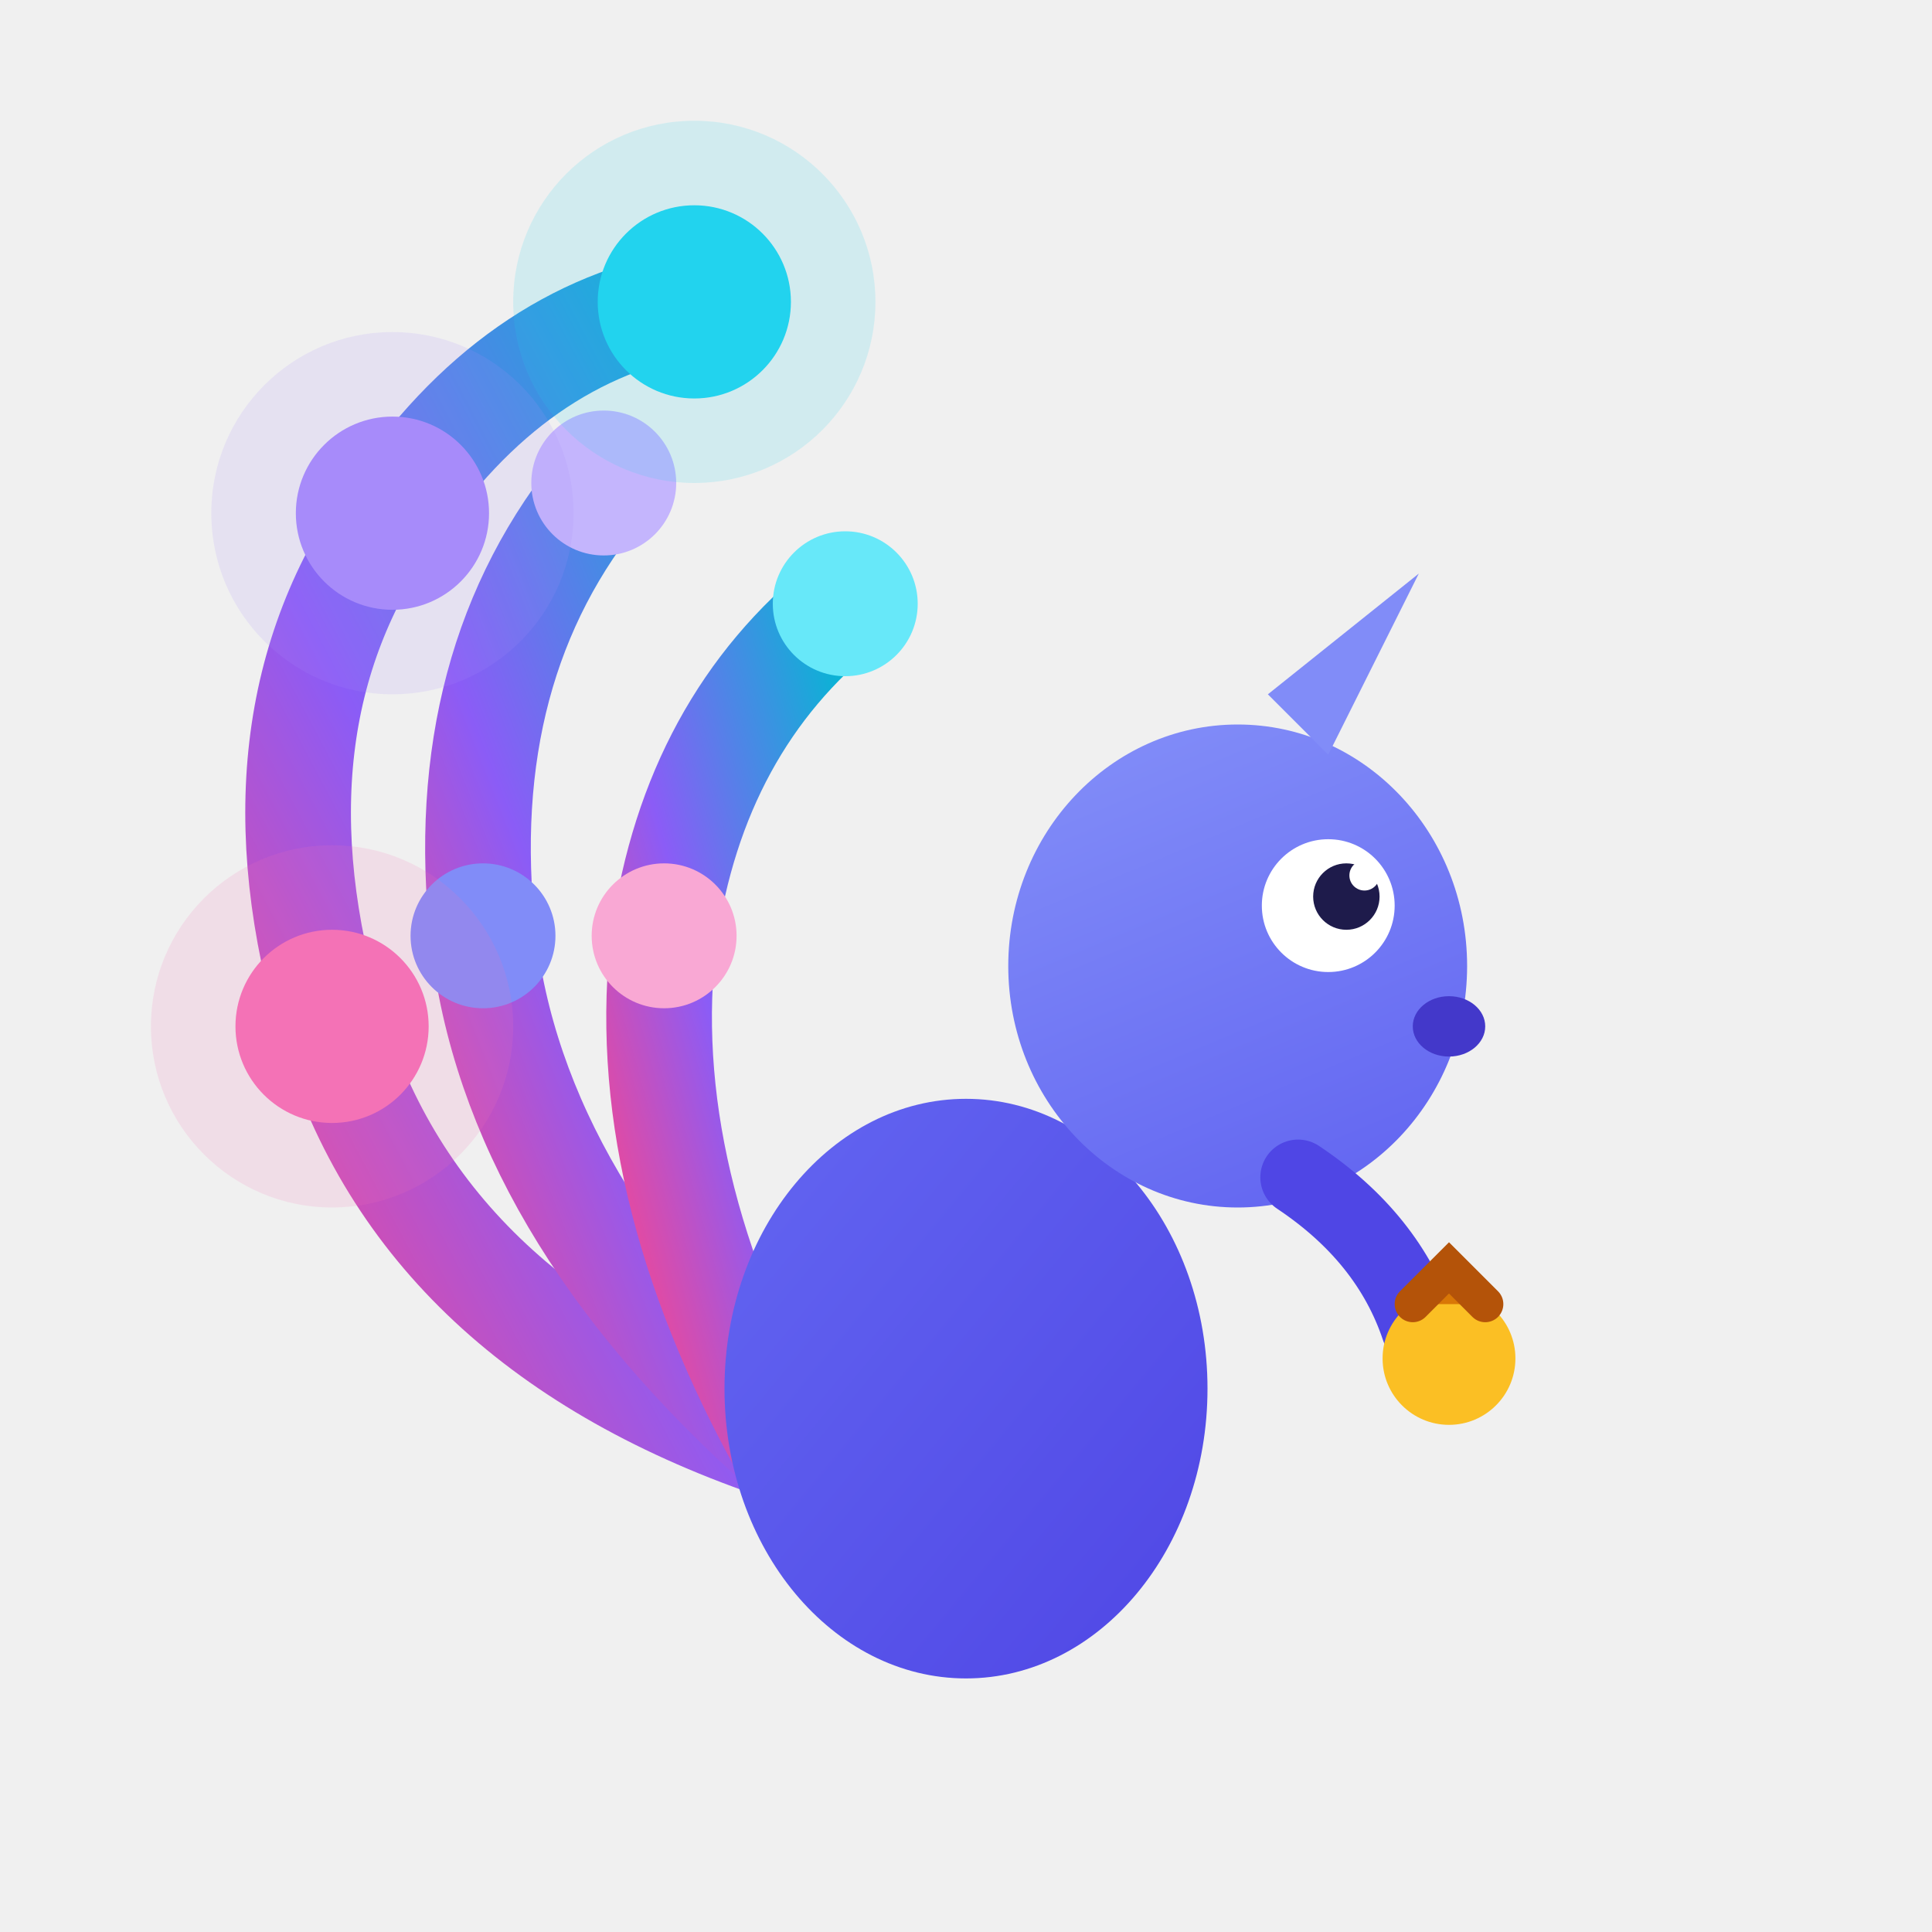
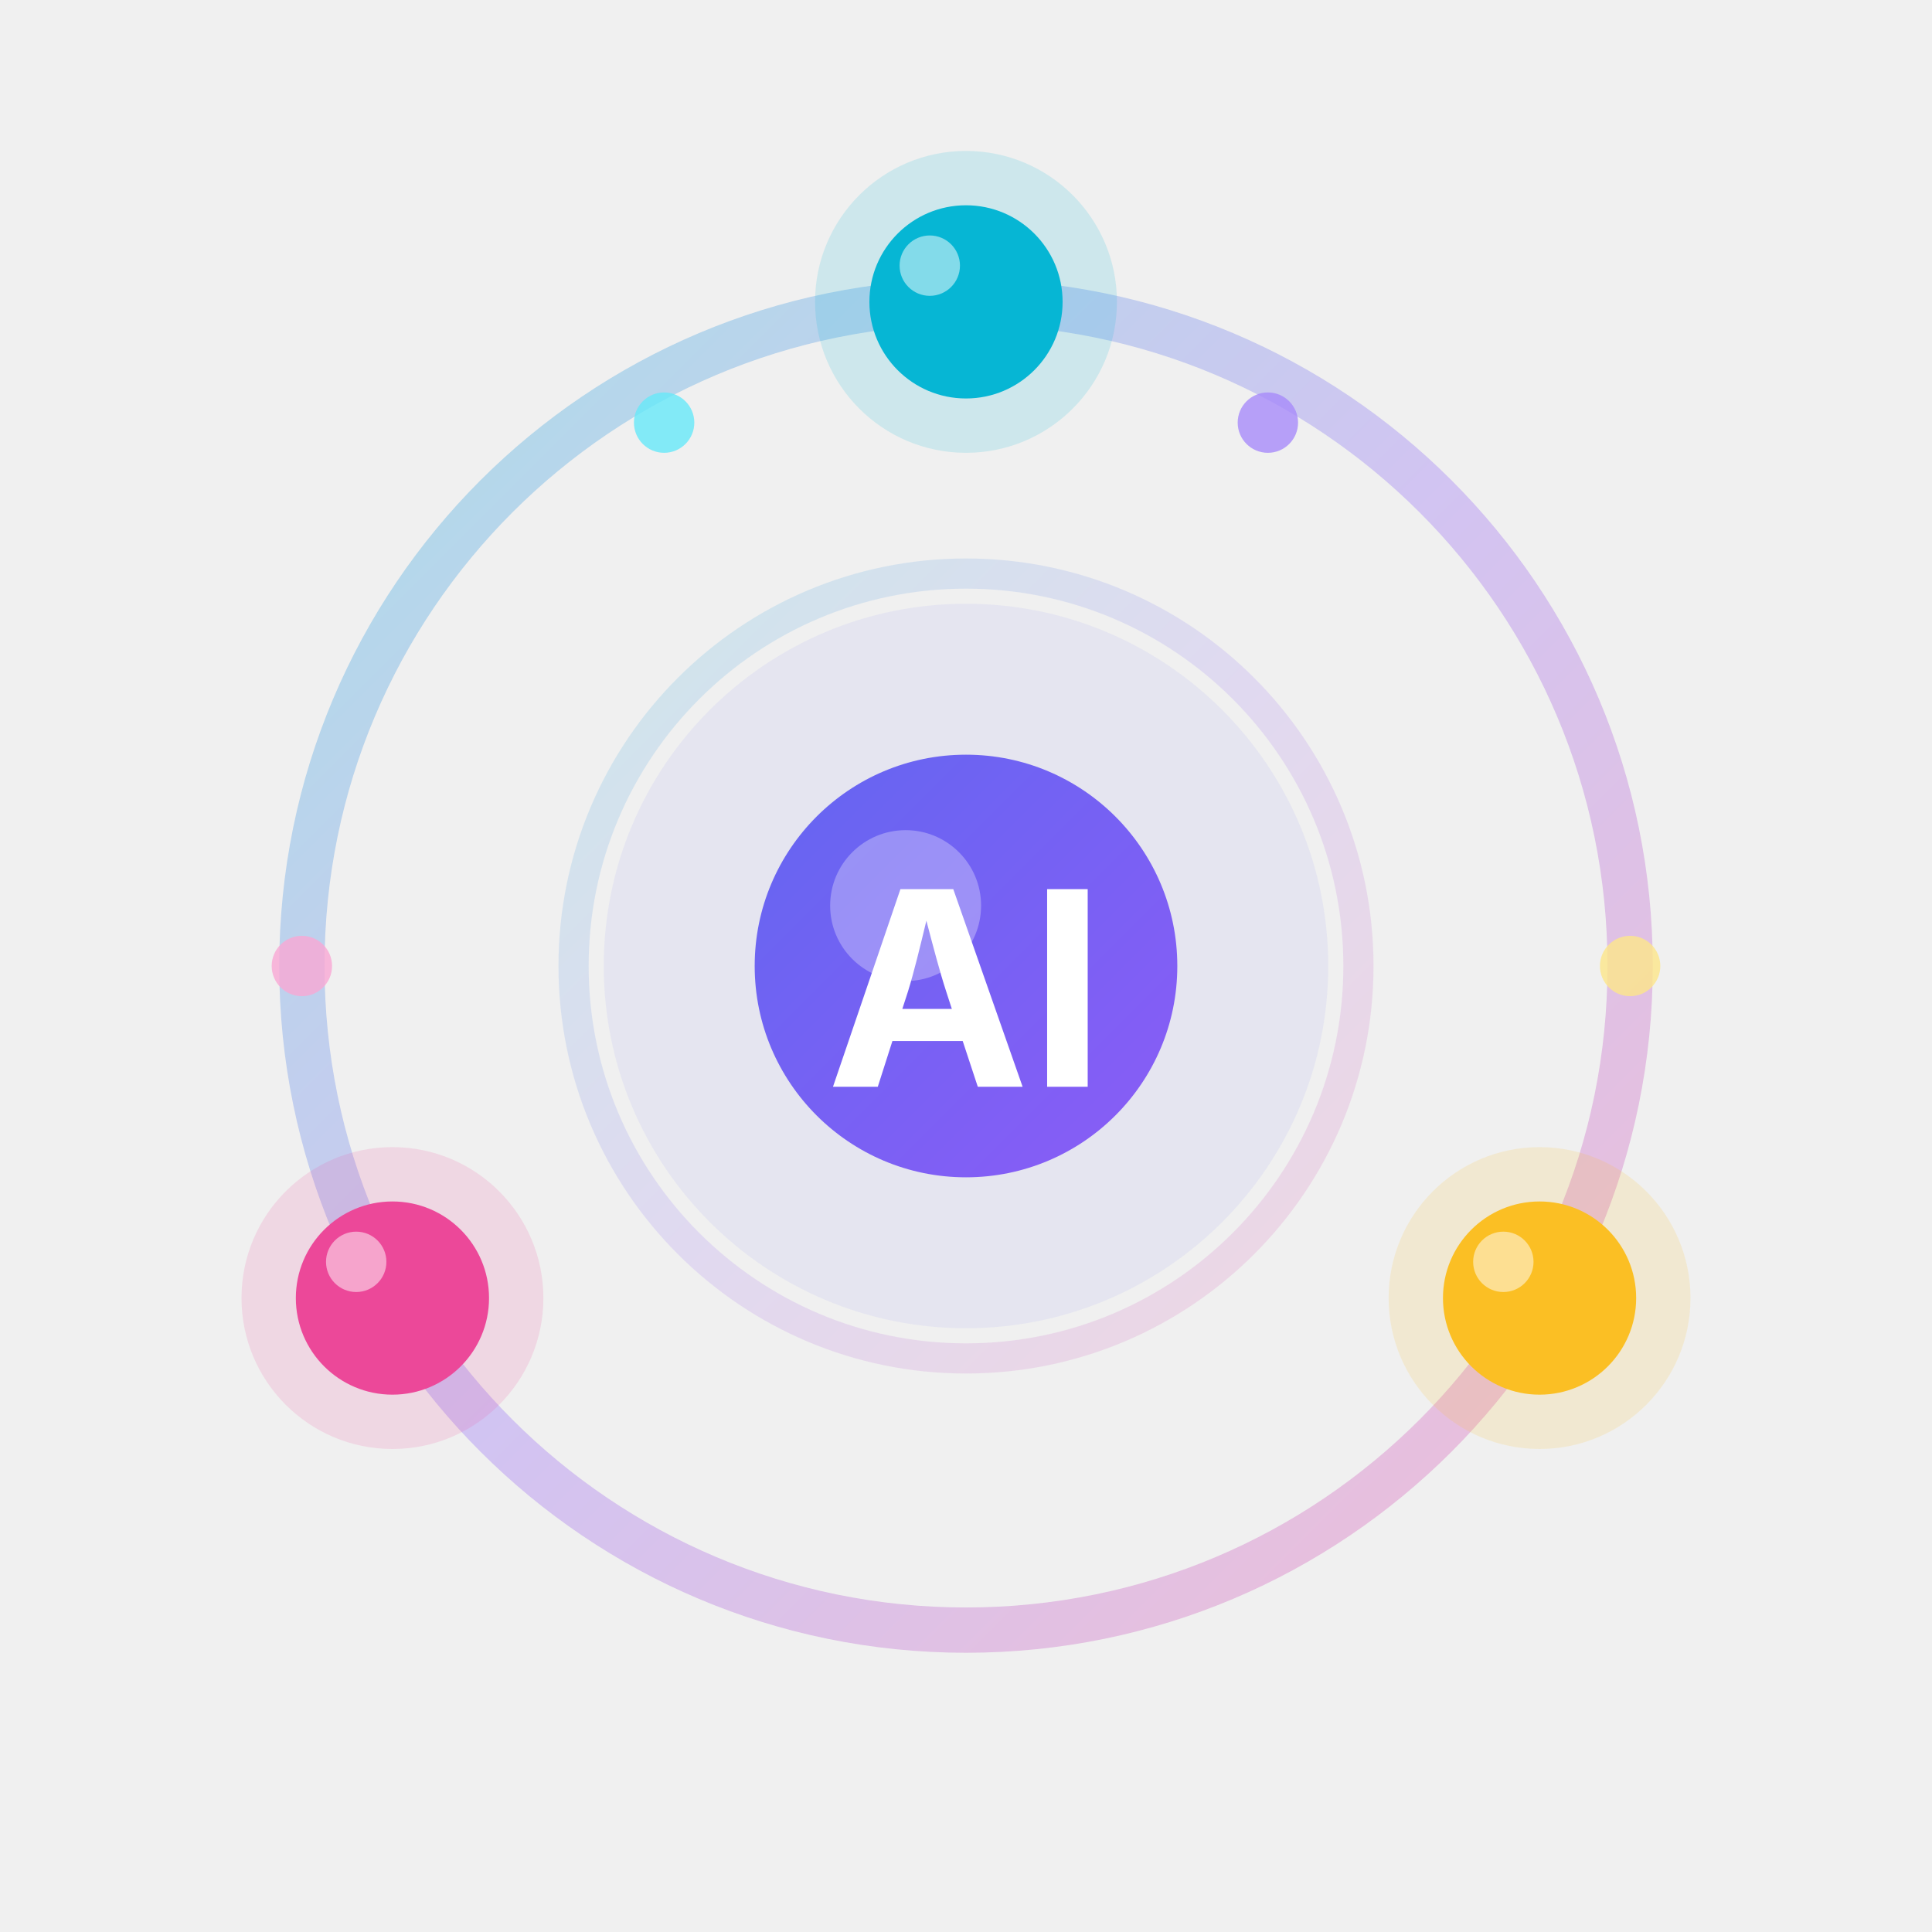
<svg xmlns="http://www.w3.org/2000/svg" viewBox="0 0 64 64" fill="none">
  <defs>
-     <linearGradient id="tail" x1="0.1" y1="1" x2="0.9" y2="0">
-       <stop offset="0" stop-color="#EC4899" />
-       <stop offset="0.4" stop-color="#8B5CF6" />
-       <stop offset="1" stop-color="#06B6D4" />
+     <linearGradient id="b_core" x1="0" y1="0" x2="1" y2="1">
+       <stop offset="0" stop-color="#6366F1" />
+       <stop offset="1" stop-color="#8B5CF6" />
    </linearGradient>
-     <linearGradient id="body" x1="0" y1="0" x2="1" y2="1">
-       <stop offset="0" stop-color="#6366F1" />
-       <stop offset="1" stop-color="#4F46E5" />
-     </linearGradient>
-     <linearGradient id="head" x1="0.3" y1="0" x2="0.7" y2="1">
-       <stop offset="0" stop-color="#818CF8" />
-       <stop offset="1" stop-color="#6366F1" />
+     <linearGradient id="b_ring" x1="0" y1="0" x2="1" y2="1">
+       <stop offset="0" stop-color="#06B6D4" stop-opacity="0.3" />
+       <stop offset="0.5" stop-color="#8B5CF6" stop-opacity="0.3" />
+       <stop offset="1" stop-color="#EC4899" stop-opacity="0.3" />
    </linearGradient>
  </defs>
-   <path d="M26 48 Q14 44 11 34 Q8 24 13 17 Q17 11 23 10" stroke="url(#tail)" stroke-width="3.5" stroke-linecap="round" fill="none" />
-   <path d="M26 48 Q17 40 16 31 Q15 22 20 16" stroke="url(#tail)" stroke-width="3.5" stroke-linecap="round" fill="none" />
-   <path d="M26 48 Q21 39 22 31 Q23 24 28 20" stroke="url(#tail)" stroke-width="3.5" stroke-linecap="round" fill="none" />
-   <circle cx="23" cy="10" r="3.2" fill="#22D3EE" />
-   <circle cx="13" cy="17" r="3.2" fill="#A78BFA" />
-   <circle cx="11" cy="34" r="3.2" fill="#F472B6" />
-   <circle cx="20" cy="16" r="2.4" fill="#C4B5FD" />
-   <circle cx="16" cy="31" r="2.4" fill="#818CF8" />
-   <circle cx="28" cy="20" r="2.4" fill="#67E8F9" />
-   <circle cx="22" cy="31" r="2.4" fill="#F9A8D4" />
-   <circle cx="23" cy="10" r="6" fill="#22D3EE" opacity="0.15" />
-   <circle cx="13" cy="17" r="6" fill="#A78BFA" opacity="0.15" />
-   <circle cx="11" cy="34" r="6" fill="#F472B6" opacity="0.15" />
-   <ellipse cx="32" cy="46" rx="8" ry="9.6" fill="url(#body)" />
-   <ellipse cx="41" cy="32" rx="7.6" ry="8" fill="url(#head)" />
-   <path d="M44 25 L47 19 L42 23" fill="#818CF8" />
-   <circle cx="44" cy="30" r="2.2" fill="white" />
-   <circle cx="44.6" cy="29.7" r="1.1" fill="#1E1B4B" />
-   <circle cx="45.2" cy="29" r="0.5" fill="white" />
-   <ellipse cx="48" cy="34" rx="1.2" ry="1" fill="#4338CA" />
-   <path d="M43 39 Q46 41 47 44" stroke="#4F46E5" stroke-width="2.5" stroke-linecap="round" fill="none" />
-   <circle cx="48" cy="45" r="2.2" fill="#FBBF24" />
-   <path d="M46.8 43.2 L48 42 L49.2 43.2" stroke="#B45309" stroke-width="1.2" stroke-linecap="round" fill="#D97706" />
+   <ellipse cx="32" cy="32" rx="22" ry="22" stroke="url(#b_ring)" stroke-width="1.5" fill="none" />
+   <ellipse cx="32" cy="32" rx="13" ry="13" stroke="url(#b_ring)" stroke-width="1" fill="none" opacity="0.5" />
+   <circle cx="32" cy="32" r="12" fill="#6366F1" opacity="0.08" />
+   <circle cx="32" cy="32" r="7" fill="url(#b_core)" />
+   <circle cx="30" cy="30" r="2.5" fill="white" opacity="0.3" />
+   <text x="32" y="36" text-anchor="middle" fill="white" font-size="9" font-weight="700" font-family="Inter,system-ui,sans-serif">AI</text>
+   <circle cx="32" cy="10" r="5" fill="#06B6D4" opacity="0.15" />
+   <circle cx="32" cy="10" r="3.2" fill="#06B6D4" />
+   <circle cx="30.8" cy="8.8" r="1" fill="white" opacity="0.5" />
+   <circle cx="13" cy="43" r="5" fill="#EC4899" opacity="0.15" />
+   <circle cx="13" cy="43" r="3.2" fill="#EC4899" />
+   <circle cx="11.8" cy="41.8" r="1" fill="white" opacity="0.5" />
+   <circle cx="51" cy="43" r="5" fill="#FBBF24" opacity="0.15" />
+   <circle cx="51" cy="43" r="3.2" fill="#FBBF24" />
+   <circle cx="49.8" cy="41.8" r="1" fill="white" opacity="0.5" />
+   <circle cx="22" cy="14" r="1" fill="#67E8F9" opacity="0.8" />
+   <circle cx="42" cy="14" r="1" fill="#A78BFA" opacity="0.8" />
+   <circle cx="10" cy="32" r="1" fill="#F9A8D4" opacity="0.8" />
+   <circle cx="54" cy="32" r="1" fill="#FDE68A" opacity="0.8" />
</svg>
